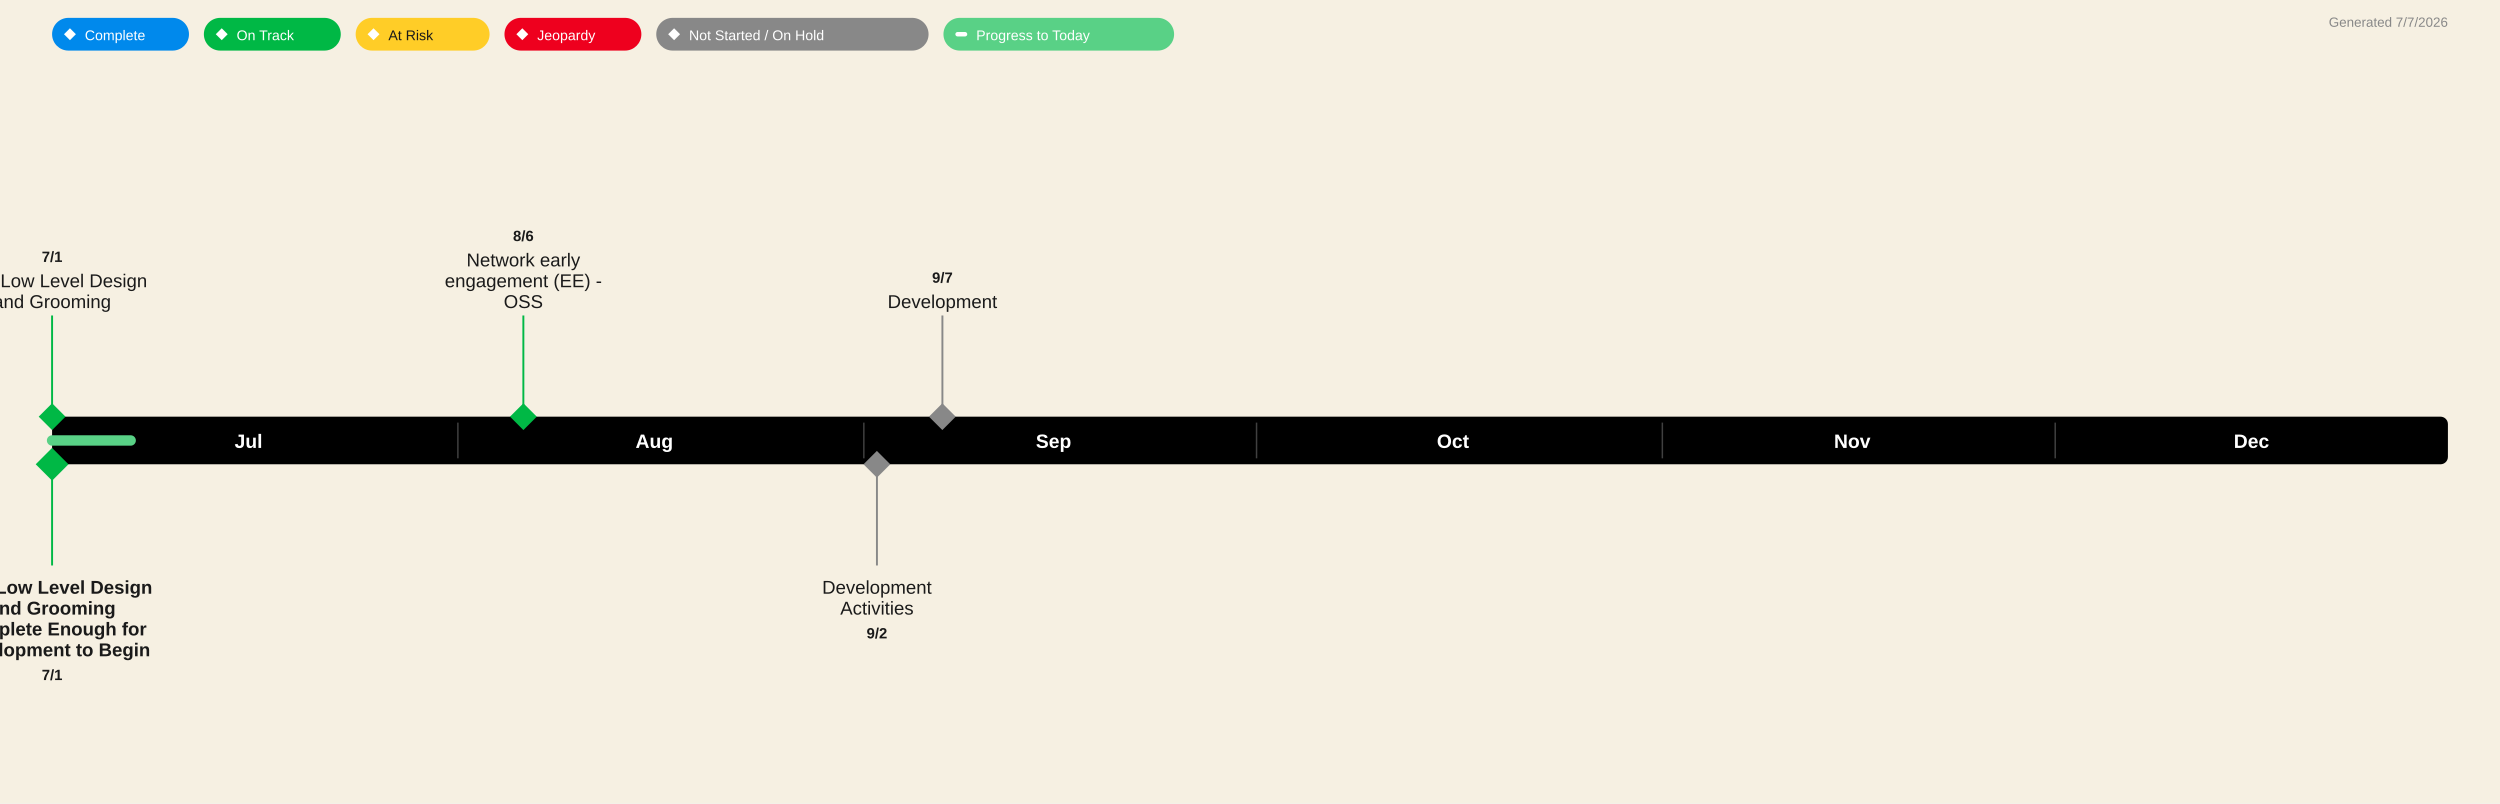
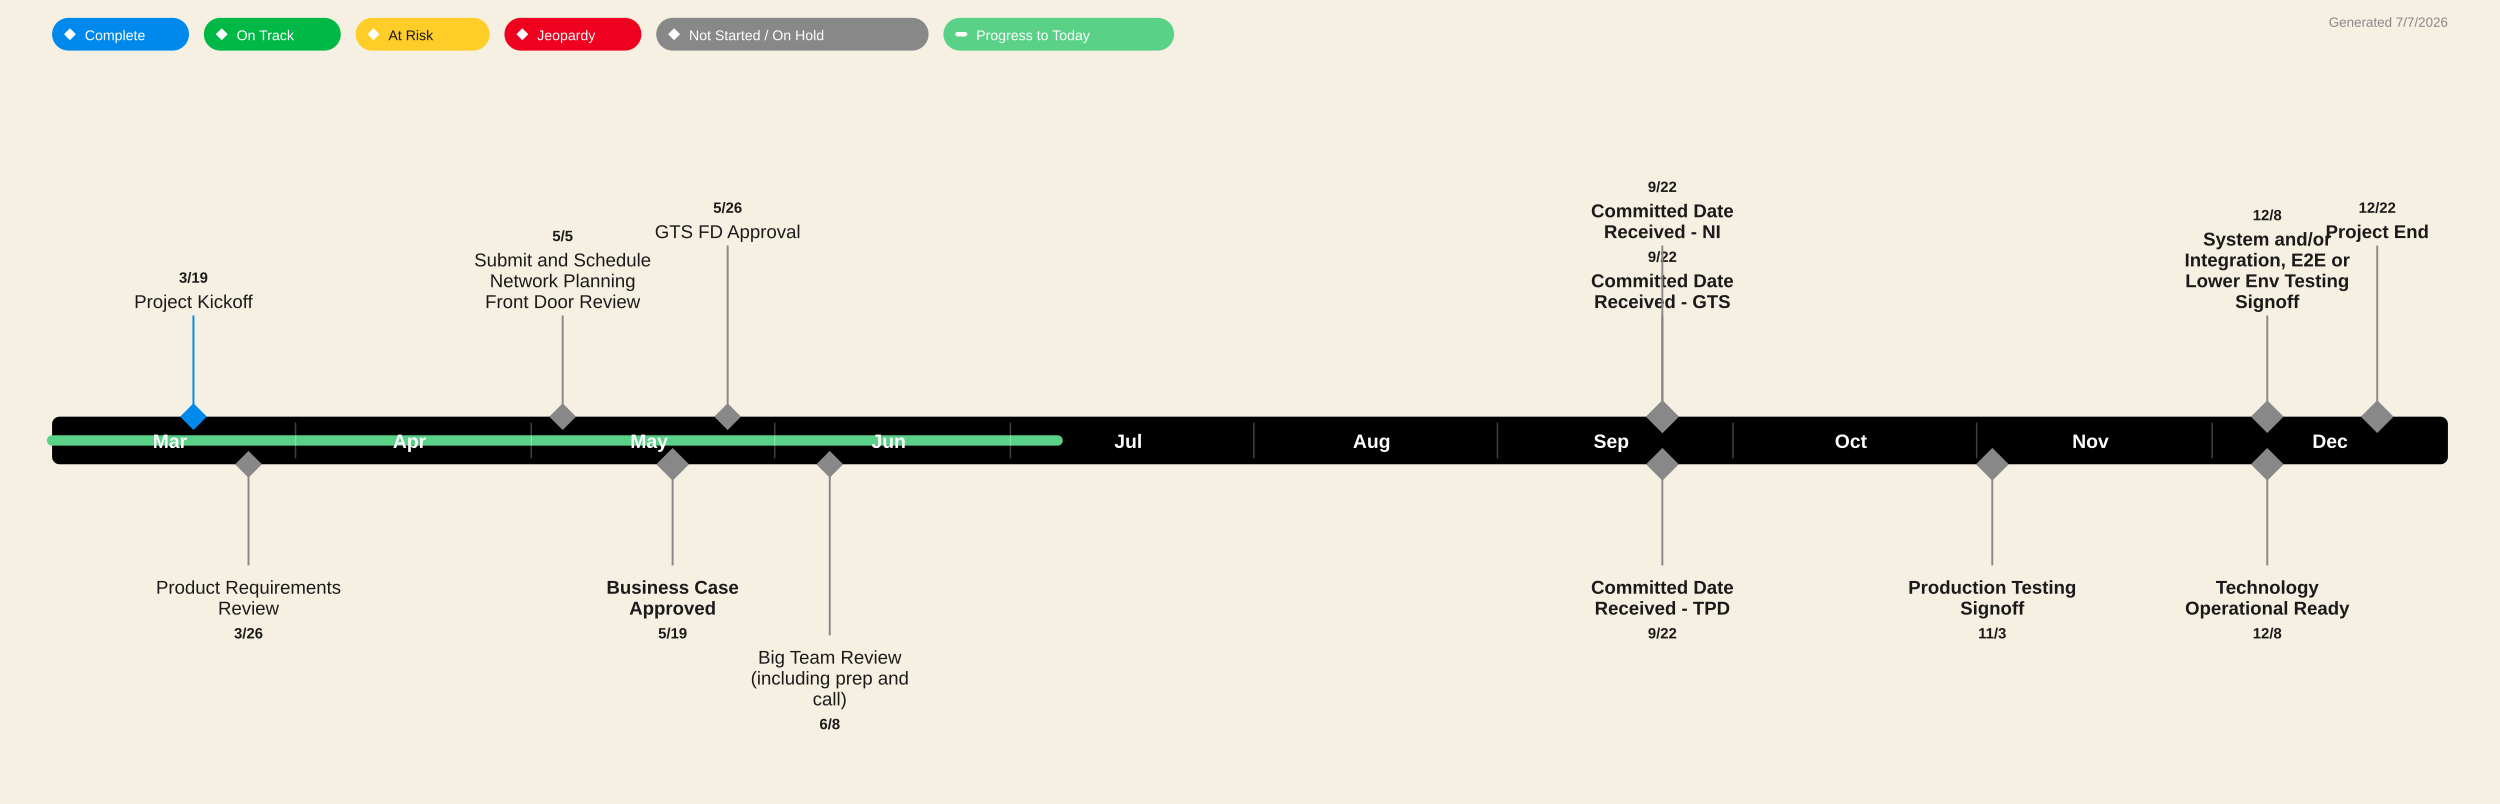
<svg xmlns="http://www.w3.org/2000/svg" width="1680" height="540" viewBox="0 0 1680 540">
  <rect width="1680" height="540" fill="#F6F0E2" />
  <text x="1645.0" y="18.0" text-anchor="end" font-size="9" font-weight="normal" fill="#888888" font-family="Calibri,Arial,sans-serif">Generated 7/7/2026</text>
  <rect x="35" y="280" width="1610" height="32" fill="#000000" rx="5" />
-   <line x1="35" y1="296.0" x2="87.8" y2="296.0" stroke="#59D186" stroke-width="7" stroke-linecap="round" />
-   <text x="167.0" y="301.0" text-anchor="middle" font-size="13" font-weight="bold" fill="#ffffff" font-family="Calibri,Arial,sans-serif">Jul</text>
-   <line x1="307.7" y1="284" x2="307.7" y2="308" stroke="rgba(255,255,255,0.25)" stroke-width="1" />
-   <text x="439.7" y="301.0" text-anchor="middle" font-size="13" font-weight="bold" fill="#ffffff" font-family="Calibri,Arial,sans-serif">Aug</text>
-   <line x1="580.5" y1="284" x2="580.5" y2="308" stroke="rgba(255,255,255,0.25)" stroke-width="1" />
-   <text x="708.0" y="301.0" text-anchor="middle" font-size="13" font-weight="bold" fill="#ffffff" font-family="Calibri,Arial,sans-serif">Sep</text>
-   <line x1="844.4" y1="284" x2="844.4" y2="308" stroke="rgba(255,255,255,0.25)" stroke-width="1" />
-   <text x="976.4" y="301.0" text-anchor="middle" font-size="13" font-weight="bold" fill="#ffffff" font-family="Calibri,Arial,sans-serif">Oct</text>
-   <line x1="1117.1" y1="284" x2="1117.1" y2="308" stroke="rgba(255,255,255,0.25)" stroke-width="1" />
-   <text x="1244.7" y="301.0" text-anchor="middle" font-size="13" font-weight="bold" fill="#ffffff" font-family="Calibri,Arial,sans-serif">Nov</text>
-   <line x1="1381.1" y1="284" x2="1381.1" y2="308" stroke="rgba(255,255,255,0.25)" stroke-width="1" />
-   <text x="1513.0" y="301.0" text-anchor="middle" font-size="13" font-weight="bold" fill="#ffffff" font-family="Calibri,Arial,sans-serif">Dec</text>
-   <line x1="35.0" y1="280" x2="35.0" y2="212" stroke="#00B845" stroke-width="1.3" />
-   <polygon points="35.0,271 44.0,280 35.0,289 26.0,280" fill="#00B845" />
-   <text x="35.0" y="193.0" text-anchor="middle" font-size="12.5" font-weight="normal" fill="#1a1a1a" font-family="Calibri,Arial,sans-serif">GTS Low Level Design</text>
-   <text x="35.0" y="207.0" text-anchor="middle" font-size="12.5" font-weight="normal" fill="#1a1a1a" font-family="Calibri,Arial,sans-serif">and Grooming</text>
-   <text x="35.0" y="176.0" text-anchor="middle" font-size="10" font-weight="bold" fill="#1a1a1a" font-family="Calibri,Arial,sans-serif">7/1</text>
-   <line x1="35.0" y1="312" x2="35.0" y2="380" stroke="#00B845" stroke-width="1.3" />
-   <polygon points="35.0,301 46.0,312 35.0,323 24.0,312" fill="#00B845" />
-   <text x="35.0" y="399.0" text-anchor="middle" font-size="12.5" font-weight="bold" fill="#1a1a1a" font-family="Calibri,Arial,sans-serif">GTS Low Level Design</text>
-   <text x="35.0" y="413.0" text-anchor="middle" font-size="12.5" font-weight="bold" fill="#1a1a1a" font-family="Calibri,Arial,sans-serif">and Grooming</text>
-   <text x="35.0" y="427.0" text-anchor="middle" font-size="12.5" font-weight="bold" fill="#1a1a1a" font-family="Calibri,Arial,sans-serif">Complete Enough for</text>
-   <text x="35.0" y="441.0" text-anchor="middle" font-size="12.5" font-weight="bold" fill="#1a1a1a" font-family="Calibri,Arial,sans-serif">Development to Begin</text>
-   <text x="35.0" y="457.0" text-anchor="middle" font-size="10" font-weight="bold" fill="#1a1a1a" font-family="Calibri,Arial,sans-serif">7/1</text>
-   <line x1="351.7" y1="280" x2="351.7" y2="212" stroke="#00B845" stroke-width="1.3" />
-   <polygon points="351.721,271 360.721,280 351.721,289 342.721,280" fill="#00B845" />
-   <text x="351.7" y="179.0" text-anchor="middle" font-size="12.5" font-weight="normal" fill="#1a1a1a" font-family="Calibri,Arial,sans-serif">Network early</text>
-   <text x="351.7" y="193.0" text-anchor="middle" font-size="12.5" font-weight="normal" fill="#1a1a1a" font-family="Calibri,Arial,sans-serif">engagement (EE) -</text>
-   <text x="351.7" y="207.0" text-anchor="middle" font-size="12.5" font-weight="normal" fill="#1a1a1a" font-family="Calibri,Arial,sans-serif">OSS</text>
-   <text x="351.7" y="162.0" text-anchor="middle" font-size="10" font-weight="bold" fill="#1a1a1a" font-family="Calibri,Arial,sans-serif">8/6</text>
-   <line x1="589.3" y1="312" x2="589.3" y2="380" stroke="#888888" stroke-width="1.3" />
-   <polygon points="589.262,303 598.262,312 589.262,321 580.262,312" fill="#888888" />
-   <text x="589.3" y="399.0" text-anchor="middle" font-size="12.5" font-weight="normal" fill="#1a1a1a" font-family="Calibri,Arial,sans-serif">Development</text>
-   <text x="589.3" y="413.0" text-anchor="middle" font-size="12.5" font-weight="normal" fill="#1a1a1a" font-family="Calibri,Arial,sans-serif">Activities</text>
-   <text x="589.3" y="429.0" text-anchor="middle" font-size="10" font-weight="bold" fill="#1a1a1a" font-family="Calibri,Arial,sans-serif">9/2</text>
-   <line x1="633.3" y1="280" x2="633.3" y2="212" stroke="#888888" stroke-width="1.3" />
-   <polygon points="633.251,271 642.251,280 633.251,289 624.251,280" fill="#888888" />
-   <text x="633.3" y="207.0" text-anchor="middle" font-size="12.5" font-weight="normal" fill="#1a1a1a" font-family="Calibri,Arial,sans-serif">Development</text>
-   <text x="633.3" y="190.0" text-anchor="middle" font-size="10" font-weight="bold" fill="#1a1a1a" font-family="Calibri,Arial,sans-serif">9/7</text>
+   <line x1="35" y1="296.0" x2="710.7" y2="296.0" stroke="#59D186" stroke-width="7" stroke-linecap="round" />
+   <text x="114.2" y="301.0" text-anchor="middle" font-size="13" font-weight="bold" fill="#ffffff" font-family="Calibri,Arial,sans-serif">Mar</text>
+   <line x1="198.6" y1="284" x2="198.6" y2="308" stroke="rgba(255,255,255,0.25)" stroke-width="1" />
+   <text x="275.2" y="301.0" text-anchor="middle" font-size="13" font-weight="bold" fill="#ffffff" font-family="Calibri,Arial,sans-serif">Apr</text>
+   <line x1="357.0" y1="284" x2="357.0" y2="308" stroke="rgba(255,255,255,0.25)" stroke-width="1" />
+   <text x="436.2" y="301.0" text-anchor="middle" font-size="13" font-weight="bold" fill="#ffffff" font-family="Calibri,Arial,sans-serif">May</text>
+   <line x1="520.6" y1="284" x2="520.6" y2="308" stroke="rgba(255,255,255,0.25)" stroke-width="1" />
+   <text x="597.2" y="301.0" text-anchor="middle" font-size="13" font-weight="bold" fill="#ffffff" font-family="Calibri,Arial,sans-serif">Jun</text>
+   <line x1="679.0" y1="284" x2="679.0" y2="308" stroke="rgba(255,255,255,0.25)" stroke-width="1" />
+   <text x="758.2" y="301.0" text-anchor="middle" font-size="13" font-weight="bold" fill="#ffffff" font-family="Calibri,Arial,sans-serif">Jul</text>
+   <line x1="842.6" y1="284" x2="842.6" y2="308" stroke="rgba(255,255,255,0.25)" stroke-width="1" />
+   <text x="921.8" y="301.0" text-anchor="middle" font-size="13" font-weight="bold" fill="#ffffff" font-family="Calibri,Arial,sans-serif">Aug</text>
+   <line x1="1006.3" y1="284" x2="1006.3" y2="308" stroke="rgba(255,255,255,0.25)" stroke-width="1" />
+   <text x="1082.8" y="301.0" text-anchor="middle" font-size="13" font-weight="bold" fill="#ffffff" font-family="Calibri,Arial,sans-serif">Sep</text>
+   <line x1="1164.6" y1="284" x2="1164.6" y2="308" stroke="rgba(255,255,255,0.25)" stroke-width="1" />
+   <text x="1243.8" y="301.0" text-anchor="middle" font-size="13" font-weight="bold" fill="#ffffff" font-family="Calibri,Arial,sans-serif">Oct</text>
+   <line x1="1328.3" y1="284" x2="1328.3" y2="308" stroke="rgba(255,255,255,0.25)" stroke-width="1" />
+   <text x="1404.8" y="301.0" text-anchor="middle" font-size="13" font-weight="bold" fill="#ffffff" font-family="Calibri,Arial,sans-serif">Nov</text>
+   <line x1="1486.6" y1="284" x2="1486.6" y2="308" stroke="rgba(255,255,255,0.25)" stroke-width="1" />
+   <text x="1565.8" y="301.0" text-anchor="middle" font-size="13" font-weight="bold" fill="#ffffff" font-family="Calibri,Arial,sans-serif">Dec</text>
+   <line x1="130.0" y1="280" x2="130.0" y2="212" stroke="#0089EC" stroke-width="1.3" />
+   <polygon points="130.016,271 139.016,280 130.016,289 121.016,280" fill="#0089EC" />
+   <text x="130.0" y="207.0" text-anchor="middle" font-size="12.5" font-weight="normal" fill="#1a1a1a" font-family="Calibri,Arial,sans-serif">Project Kickoff</text>
+   <text x="130.0" y="190.0" text-anchor="middle" font-size="10" font-weight="bold" fill="#1a1a1a" font-family="Calibri,Arial,sans-serif">3/19</text>
+   <line x1="167.0" y1="312" x2="167.0" y2="380" stroke="#888888" stroke-width="1.3" />
+   <polygon points="166.967,303 175.967,312 166.967,321 157.967,312" fill="#888888" />
+   <text x="167.0" y="399.0" text-anchor="middle" font-size="12.5" font-weight="normal" fill="#1a1a1a" font-family="Calibri,Arial,sans-serif">Product Requirements</text>
+   <text x="167.0" y="413.0" text-anchor="middle" font-size="12.5" font-weight="normal" fill="#1a1a1a" font-family="Calibri,Arial,sans-serif">Review</text>
+   <text x="167.0" y="429.0" text-anchor="middle" font-size="10" font-weight="bold" fill="#1a1a1a" font-family="Calibri,Arial,sans-serif">3/26</text>
+   <line x1="378.1" y1="280" x2="378.1" y2="212" stroke="#888888" stroke-width="1.3" />
+   <polygon points="378.115,271 387.115,280 378.115,289 369.115,280" fill="#888888" />
+   <text x="378.1" y="179.0" text-anchor="middle" font-size="12.5" font-weight="normal" fill="#1a1a1a" font-family="Calibri,Arial,sans-serif">Submit and Schedule</text>
+   <text x="378.1" y="193.0" text-anchor="middle" font-size="12.5" font-weight="normal" fill="#1a1a1a" font-family="Calibri,Arial,sans-serif">Network Planning</text>
+   <text x="378.1" y="207.0" text-anchor="middle" font-size="12.5" font-weight="normal" fill="#1a1a1a" font-family="Calibri,Arial,sans-serif">Front Door Review</text>
+   <text x="378.1" y="162.0" text-anchor="middle" font-size="10" font-weight="bold" fill="#1a1a1a" font-family="Calibri,Arial,sans-serif">5/5</text>
+   <line x1="452.0" y1="312" x2="452.0" y2="380" stroke="#888888" stroke-width="1.3" />
+   <polygon points="452.016,301 463.016,312 452.016,323 441.016,312" fill="#888888" />
+   <text x="452.0" y="399.0" text-anchor="middle" font-size="12.5" font-weight="bold" fill="#1a1a1a" font-family="Calibri,Arial,sans-serif">Business Case</text>
+   <text x="452.0" y="413.0" text-anchor="middle" font-size="12.5" font-weight="bold" fill="#1a1a1a" font-family="Calibri,Arial,sans-serif">Approved</text>
+   <text x="452.0" y="429.0" text-anchor="middle" font-size="10" font-weight="bold" fill="#1a1a1a" font-family="Calibri,Arial,sans-serif">5/19</text>
+   <line x1="489.0" y1="280" x2="489.0" y2="165" stroke="#888888" stroke-width="1.3" />
+   <polygon points="488.967,271 497.967,280 488.967,289 479.967,280" fill="#888888" />
+   <text x="489.0" y="160.0" text-anchor="middle" font-size="12.5" font-weight="normal" fill="#1a1a1a" font-family="Calibri,Arial,sans-serif">GTS FD Approval</text>
+   <text x="489.0" y="143.0" text-anchor="middle" font-size="10" font-weight="bold" fill="#1a1a1a" font-family="Calibri,Arial,sans-serif">5/26</text>
+   <line x1="557.6" y1="312" x2="557.6" y2="427" stroke="#888888" stroke-width="1.3" />
+   <polygon points="557.59,303 566.59,312 557.59,321 548.59,312" fill="#888888" />
+   <text x="557.6" y="446.0" text-anchor="middle" font-size="12.5" font-weight="normal" fill="#1a1a1a" font-family="Calibri,Arial,sans-serif">Big Team Review</text>
+   <text x="557.6" y="460.0" text-anchor="middle" font-size="12.5" font-weight="normal" fill="#1a1a1a" font-family="Calibri,Arial,sans-serif">(including prep and</text>
+   <text x="557.6" y="474.0" text-anchor="middle" font-size="12.5" font-weight="normal" fill="#1a1a1a" font-family="Calibri,Arial,sans-serif">call)</text>
+   <text x="557.6" y="490.0" text-anchor="middle" font-size="10" font-weight="bold" fill="#1a1a1a" font-family="Calibri,Arial,sans-serif">6/8</text>
+   <line x1="1117.1" y1="280" x2="1117.1" y2="212" stroke="#888888" stroke-width="1.3" />
+   <polygon points="1117.131,269 1128.131,280 1117.131,291 1106.131,280" fill="#888888" />
+   <text x="1117.1" y="193.0" text-anchor="middle" font-size="12.5" font-weight="bold" fill="#1a1a1a" font-family="Calibri,Arial,sans-serif">Committed Date</text>
+   <text x="1117.1" y="207.0" text-anchor="middle" font-size="12.5" font-weight="bold" fill="#1a1a1a" font-family="Calibri,Arial,sans-serif">Received - GTS</text>
+   <text x="1117.1" y="176.0" text-anchor="middle" font-size="10" font-weight="bold" fill="#1a1a1a" font-family="Calibri,Arial,sans-serif">9/22</text>
+   <line x1="1117.1" y1="312" x2="1117.1" y2="380" stroke="#888888" stroke-width="1.3" />
+   <polygon points="1117.131,301 1128.131,312 1117.131,323 1106.131,312" fill="#888888" />
+   <text x="1117.1" y="399.0" text-anchor="middle" font-size="12.5" font-weight="bold" fill="#1a1a1a" font-family="Calibri,Arial,sans-serif">Committed Date</text>
+   <text x="1117.1" y="413.0" text-anchor="middle" font-size="12.5" font-weight="bold" fill="#1a1a1a" font-family="Calibri,Arial,sans-serif">Received - TPD</text>
+   <text x="1117.1" y="429.0" text-anchor="middle" font-size="10" font-weight="bold" fill="#1a1a1a" font-family="Calibri,Arial,sans-serif">9/22</text>
+   <line x1="1117.1" y1="280" x2="1117.1" y2="165" stroke="#888888" stroke-width="1.3" />
+   <polygon points="1117.131,269 1128.131,280 1117.131,291 1106.131,280" fill="#888888" />
+   <text x="1117.1" y="146.0" text-anchor="middle" font-size="12.5" font-weight="bold" fill="#1a1a1a" font-family="Calibri,Arial,sans-serif">Committed Date</text>
+   <text x="1117.1" y="160.0" text-anchor="middle" font-size="12.5" font-weight="bold" fill="#1a1a1a" font-family="Calibri,Arial,sans-serif">Received - NI</text>
+   <text x="1117.1" y="129.0" text-anchor="middle" font-size="10" font-weight="bold" fill="#1a1a1a" font-family="Calibri,Arial,sans-serif">9/22</text>
+   <line x1="1338.8" y1="312" x2="1338.8" y2="380" stroke="#888888" stroke-width="1.3" />
+   <polygon points="1338.836,301 1349.836,312 1338.836,323 1327.836,312" fill="#888888" />
+   <text x="1338.8" y="399.0" text-anchor="middle" font-size="12.5" font-weight="bold" fill="#1a1a1a" font-family="Calibri,Arial,sans-serif">Production Testing</text>
+   <text x="1338.8" y="413.0" text-anchor="middle" font-size="12.5" font-weight="bold" fill="#1a1a1a" font-family="Calibri,Arial,sans-serif">Signoff</text>
+   <text x="1338.8" y="429.0" text-anchor="middle" font-size="10" font-weight="bold" fill="#1a1a1a" font-family="Calibri,Arial,sans-serif">11/3</text>
+   <line x1="1523.6" y1="280" x2="1523.6" y2="212" stroke="#888888" stroke-width="1.3" />
+   <polygon points="1523.59,269 1534.59,280 1523.59,291 1512.59,280" fill="#888888" />
+   <text x="1523.6" y="165.0" text-anchor="middle" font-size="12.5" font-weight="bold" fill="#1a1a1a" font-family="Calibri,Arial,sans-serif">System and/or</text>
+   <text x="1523.6" y="179.0" text-anchor="middle" font-size="12.5" font-weight="bold" fill="#1a1a1a" font-family="Calibri,Arial,sans-serif">Integration, E2E or</text>
+   <text x="1523.6" y="193.0" text-anchor="middle" font-size="12.5" font-weight="bold" fill="#1a1a1a" font-family="Calibri,Arial,sans-serif">Lower Env  Testing</text>
+   <text x="1523.6" y="207.0" text-anchor="middle" font-size="12.5" font-weight="bold" fill="#1a1a1a" font-family="Calibri,Arial,sans-serif">Signoff</text>
+   <text x="1523.6" y="148.0" text-anchor="middle" font-size="10" font-weight="bold" fill="#1a1a1a" font-family="Calibri,Arial,sans-serif">12/8</text>
+   <line x1="1523.6" y1="312" x2="1523.6" y2="380" stroke="#888888" stroke-width="1.3" />
+   <polygon points="1523.59,301 1534.59,312 1523.59,323 1512.59,312" fill="#888888" />
+   <text x="1523.6" y="399.0" text-anchor="middle" font-size="12.5" font-weight="bold" fill="#1a1a1a" font-family="Calibri,Arial,sans-serif">Technology</text>
+   <text x="1523.6" y="413.0" text-anchor="middle" font-size="12.5" font-weight="bold" fill="#1a1a1a" font-family="Calibri,Arial,sans-serif">Operational Ready</text>
+   <text x="1523.6" y="429.0" text-anchor="middle" font-size="10" font-weight="bold" fill="#1a1a1a" font-family="Calibri,Arial,sans-serif">12/8</text>
+   <line x1="1597.5" y1="280" x2="1597.5" y2="165" stroke="#888888" stroke-width="1.3" />
+   <polygon points="1597.492,269 1608.492,280 1597.492,291 1586.492,280" fill="#888888" />
+   <text x="1597.5" y="160.0" text-anchor="middle" font-size="12.5" font-weight="bold" fill="#1a1a1a" font-family="Calibri,Arial,sans-serif">Project End</text>
+   <text x="1597.5" y="143.0" text-anchor="middle" font-size="10" font-weight="bold" fill="#1a1a1a" font-family="Calibri,Arial,sans-serif">12/22</text>
  <rect x="35.0" y="12" width="92" height="22" rx="11" fill="#0089EC" />
  <polygon points="47.0,19.0 51.0,23.0 47.0,27.0 43.0,23.0" fill="#ffffff" />
  <text x="57.0" y="27.0" text-anchor="start" font-size="9.5" font-weight="normal" fill="#ffffff" font-family="Calibri,Arial,sans-serif">Complete</text>
  <rect x="137.0" y="12" width="92" height="22" rx="11" fill="#00B845" />
  <polygon points="149.0,19.0 153.0,23.0 149.0,27.0 145.0,23.0" fill="#ffffff" />
  <text x="159.0" y="27.0" text-anchor="start" font-size="9.5" font-weight="normal" fill="#ffffff" font-family="Calibri,Arial,sans-serif">On Track</text>
  <rect x="239.0" y="12" width="90" height="22" rx="11" fill="#FFCD27" />
  <polygon points="251.0,19.0 255.0,23.0 251.0,27.0 247.0,23.0" fill="#ffffff" />
  <text x="261.0" y="27.0" text-anchor="start" font-size="9.5" font-weight="normal" fill="#1a1a1a" font-family="Calibri,Arial,sans-serif">At Risk</text>
  <rect x="339.0" y="12" width="92" height="22" rx="11" fill="#EE001E" />
  <polygon points="351.0,19.0 355.0,23.0 351.0,27.0 347.0,23.0" fill="#ffffff" />
  <text x="361.0" y="27.0" text-anchor="start" font-size="9.5" font-weight="normal" fill="#ffffff" font-family="Calibri,Arial,sans-serif">Jeopardy</text>
  <rect x="441.0" y="12" width="183" height="22" rx="11" fill="#888888" />
  <polygon points="453.0,19.0 457.0,23.0 453.0,27.0 449.0,23.0" fill="#ffffff" />
  <text x="463.0" y="27.0" text-anchor="start" font-size="9.5" font-weight="normal" fill="#ffffff" font-family="Calibri,Arial,sans-serif">Not Started / On Hold</text>
  <rect x="634.0" y="12" width="155" height="22" rx="11" fill="#59D186" />
  <rect x="642.0" y="21.5" width="8" height="3" rx="1.5" fill="#ffffff" />
  <text x="656.0" y="27.0" text-anchor="start" font-size="9.5" font-weight="normal" fill="#ffffff" font-family="Calibri,Arial,sans-serif">Progress to Today</text>
</svg>
